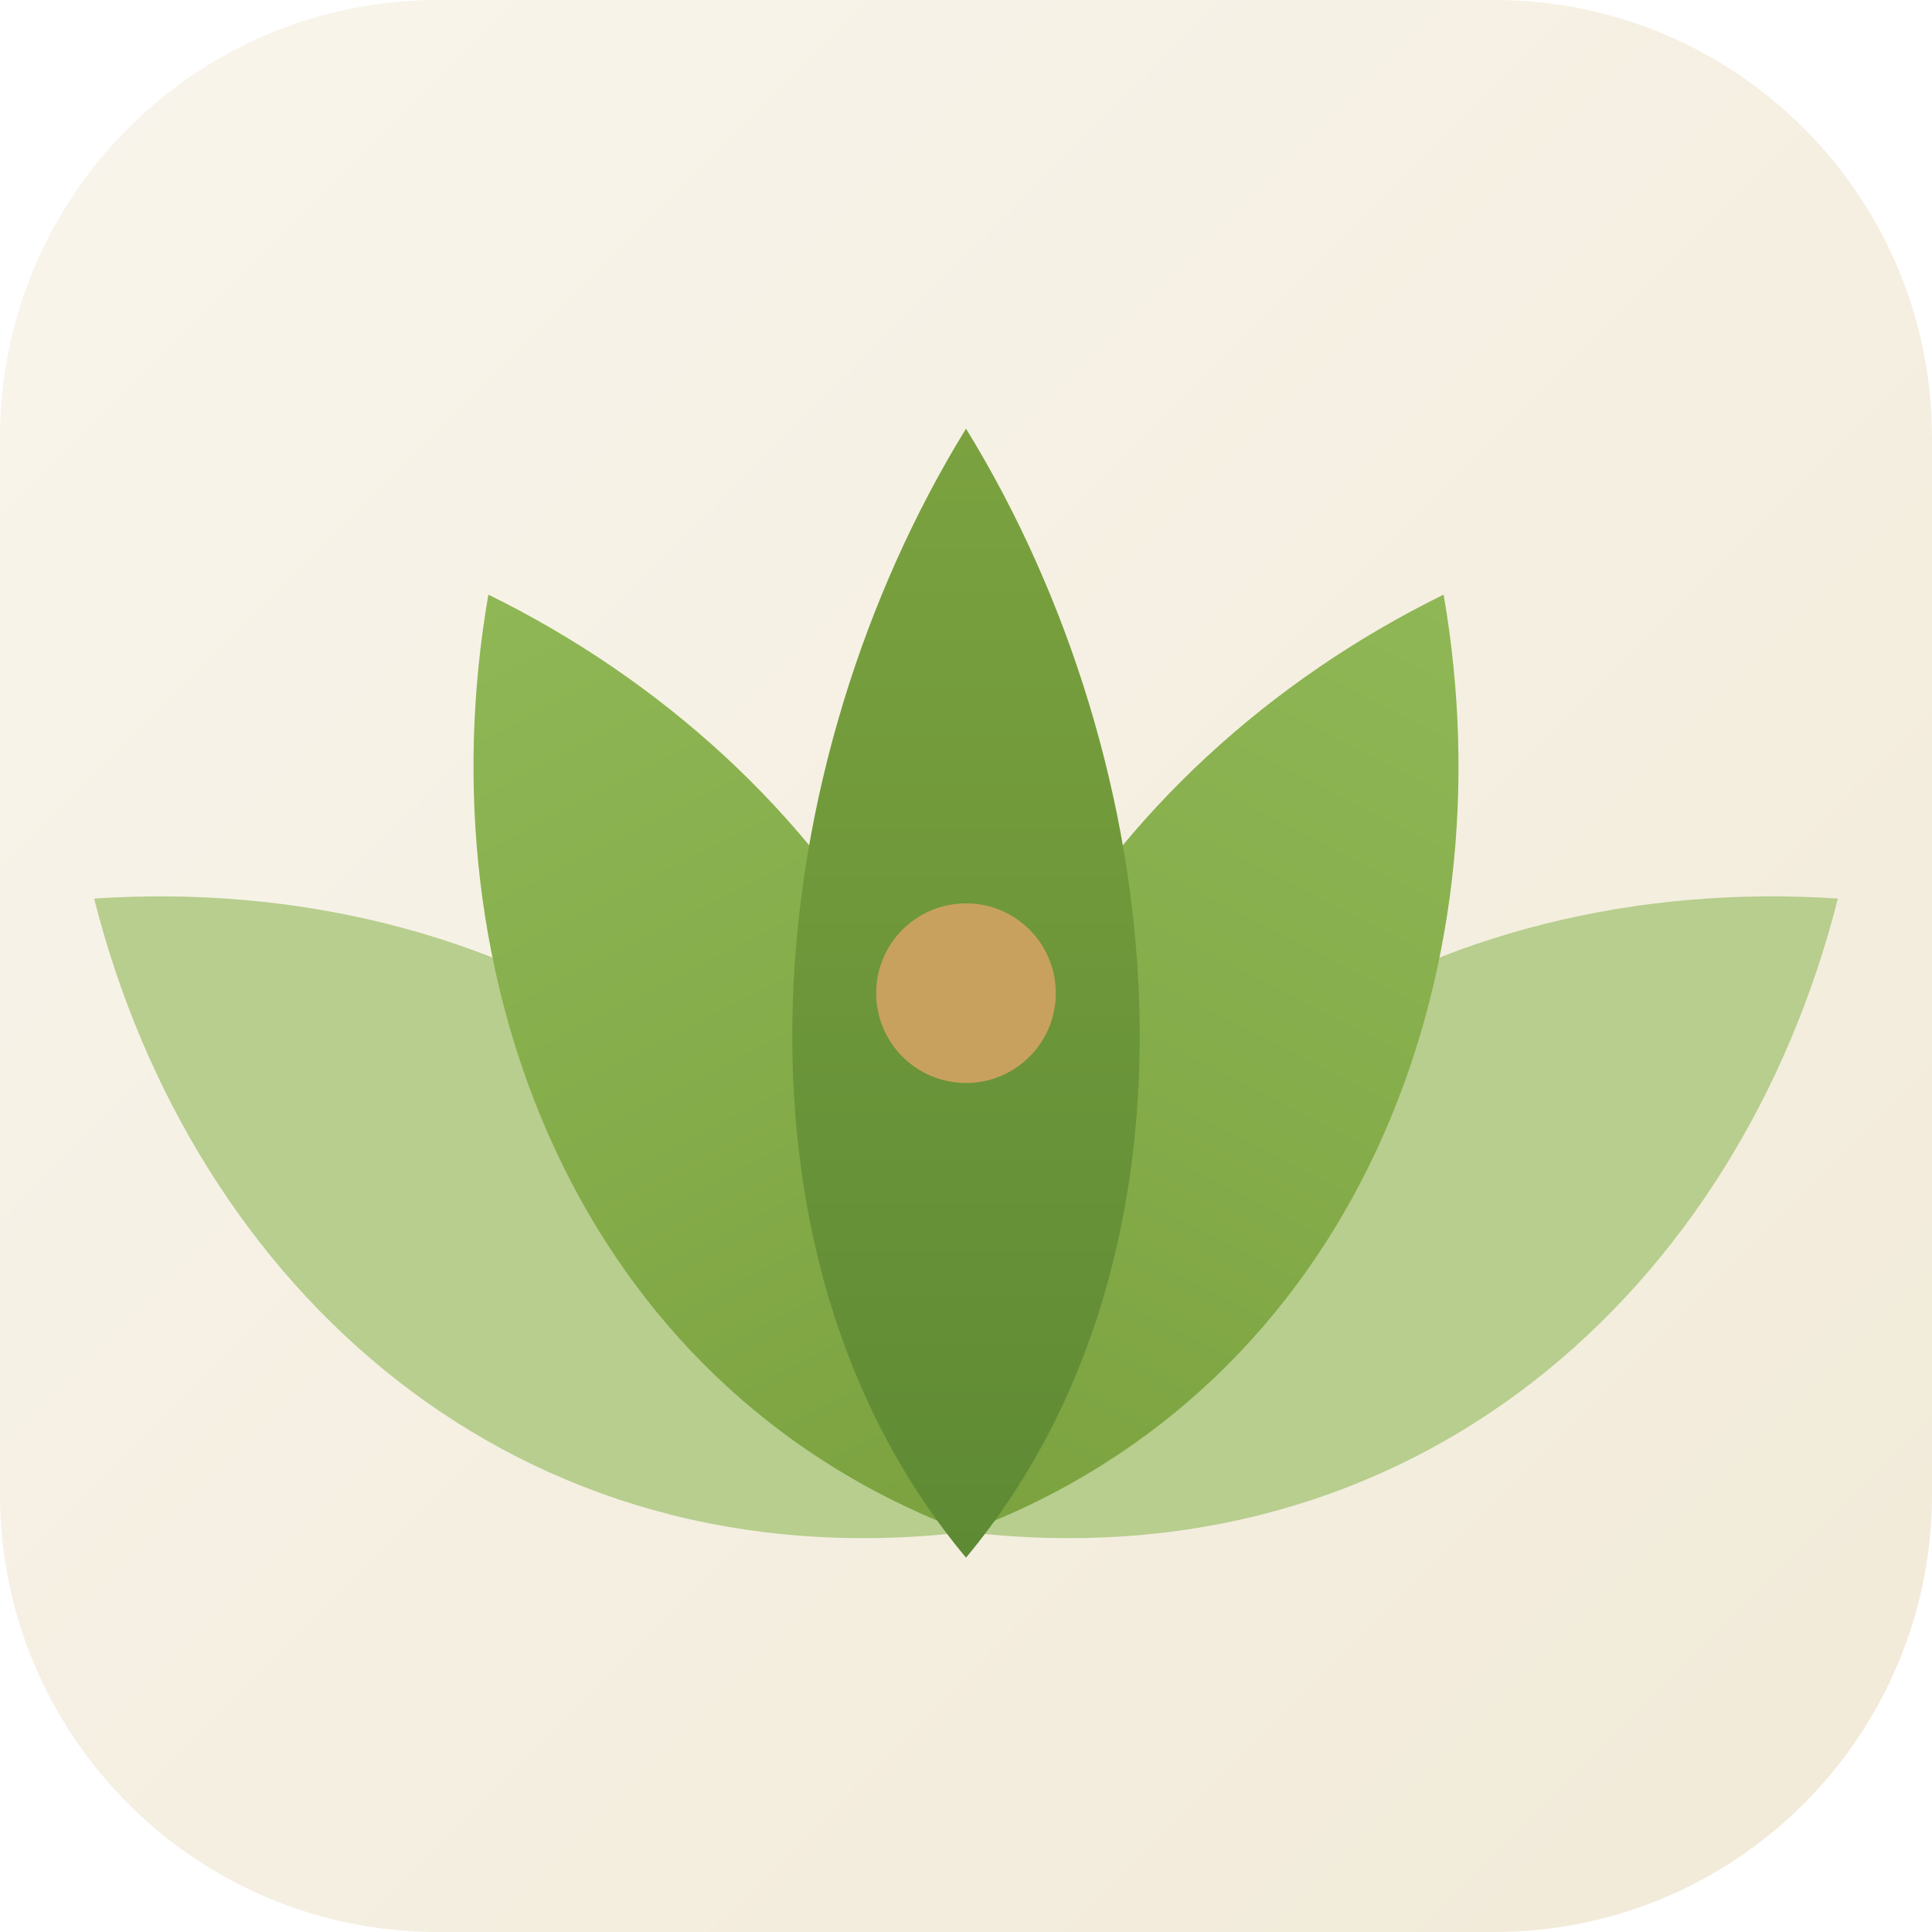
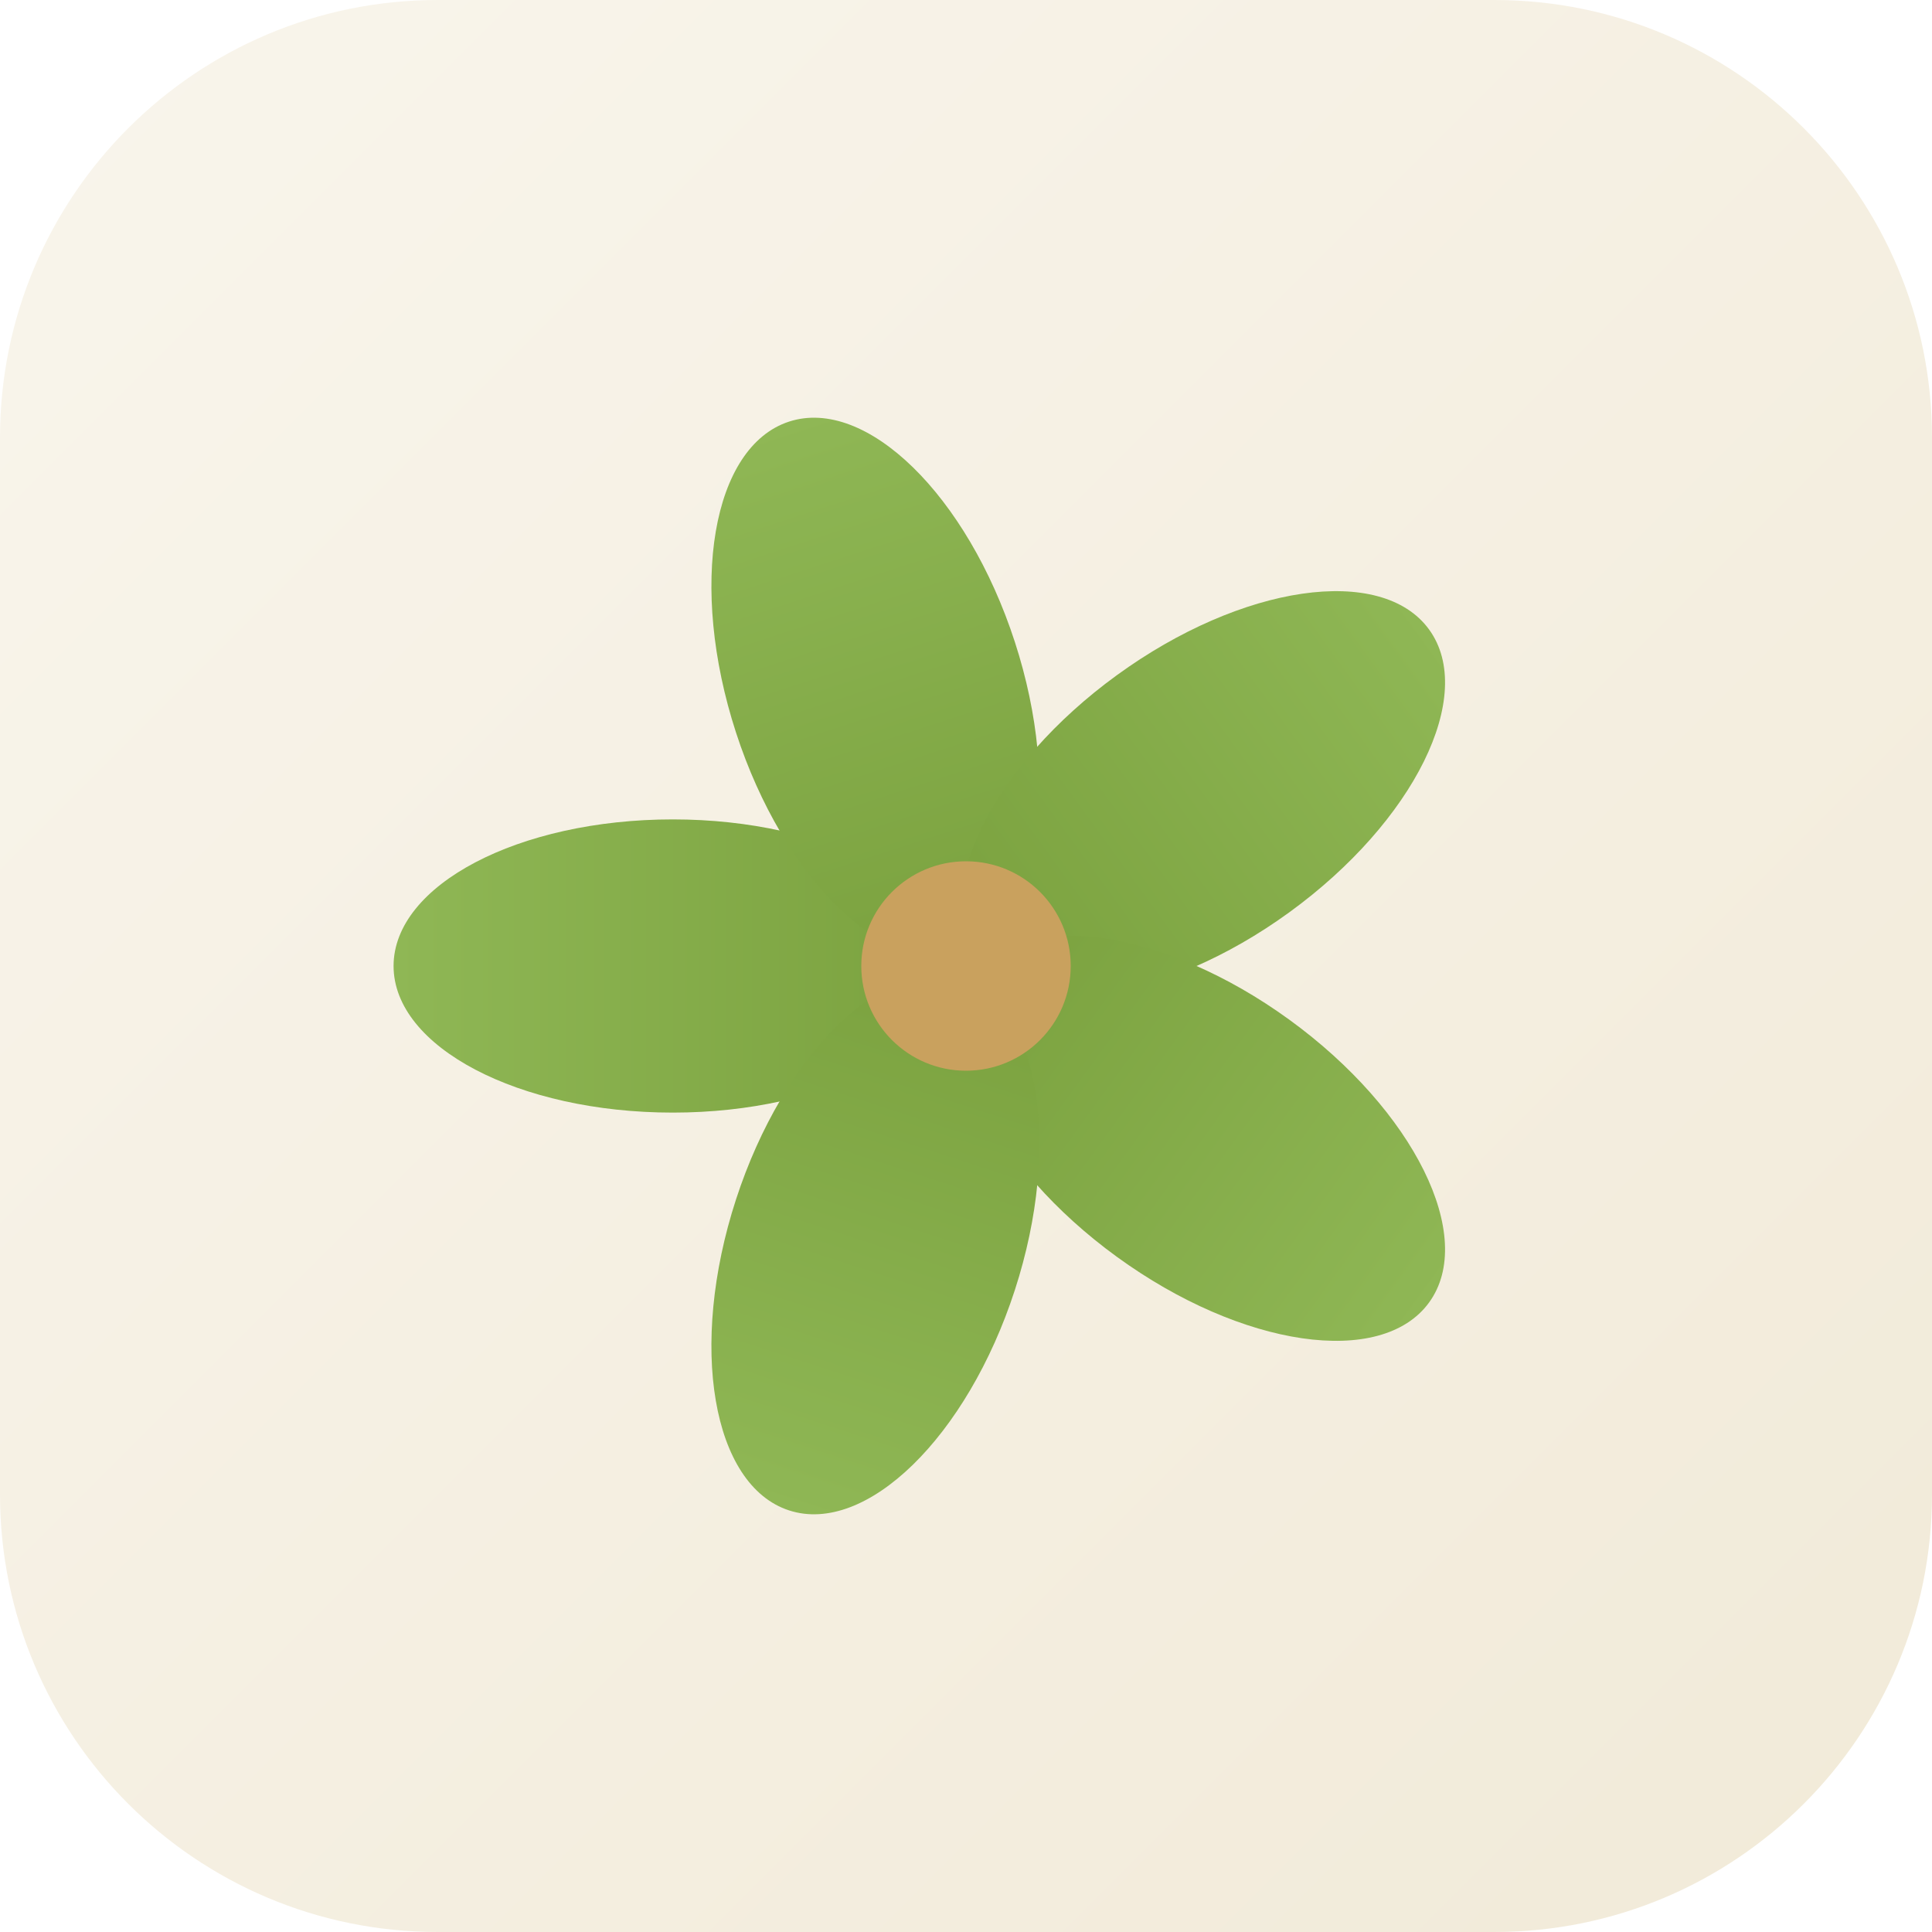
<svg xmlns="http://www.w3.org/2000/svg" viewBox="0 0 512 512" role="img" aria-label="Ya Spa">
  <defs>
    <linearGradient id="icBg" x1="0" y1="0" x2="1" y2="1">
      <stop offset="0" stop-color="#F9F5EC" />
      <stop offset="1" stop-color="#F1EAD8" />
    </linearGradient>
-     <linearGradient id="icMid" x1="0" y1="0" x2="0" y2="1">
+     <linearGradient id="icPetal" x1="0" y1="0" x2="0" y2="1">
      <stop offset="0" stop-color="#8FB755" />
      <stop offset="1" stop-color="#7BA23F" />
    </linearGradient>
-     <linearGradient id="icCtr" x1="0" y1="0" x2="0" y2="1">
-       <stop offset="0" stop-color="#7BA23F" />
-       <stop offset="1" stop-color="#5E8A34" />
-     </linearGradient>
  </defs>
  <rect width="512" height="512" rx="116" fill="url(#icBg)" />
-   <g transform="translate(52 66) scale(3.4)">
-     <path d="M60 100 C 36 74 40 40 60 16 C 80 40 84 74 60 100 Z" transform="rotate(-54 60 100)" fill="#B7CE8E" />
-     <path d="M60 100 C 36 74 40 40 60 16 C 80 40 84 74 60 100 Z" transform="rotate(54 60 100)" fill="#B7CE8E" />
-     <path d="M60 100 C 38 76 42 42 60 18 C 78 42 82 76 60 100 Z" transform="rotate(-27 60 100)" fill="url(#icMid)" />
-     <path d="M60 100 C 38 76 42 42 60 18 C 78 42 82 76 60 100 Z" transform="rotate(27 60 100)" fill="url(#icMid)" />
-     <path d="M60 102 C 40 78 44 40 60 14 C 76 40 80 78 60 102 Z" fill="url(#icCtr)" />
-     <circle cx="60" cy="58" r="7" fill="#C9A15E" />
+   <g transform="translate(256 256) scale(1.85) translate(-256 -250)">
+     <g fill="url(#icPetal)">
+       <g transform="rotate(-90 256 250)">
+         <ellipse cx="256" cy="208" rx="21" ry="40" />
+       </g>
+       <g transform="rotate(-18 256 250)">
+         <ellipse cx="256" cy="208" rx="21" ry="40" />
+       </g>
+       <g transform="rotate(54 256 250)">
+         <ellipse cx="256" cy="208" rx="21" ry="40" />
+       </g>
+       <g transform="rotate(126 256 250)">
+         <ellipse cx="256" cy="208" rx="21" ry="40" />
+       </g>
+       <g transform="rotate(198 256 250)">
+         <ellipse cx="256" cy="208" rx="21" ry="40" />
+       </g>
+     </g>
+     <circle cx="256" cy="250" r="15" fill="#C9A15E" />
  </g>
</svg>
